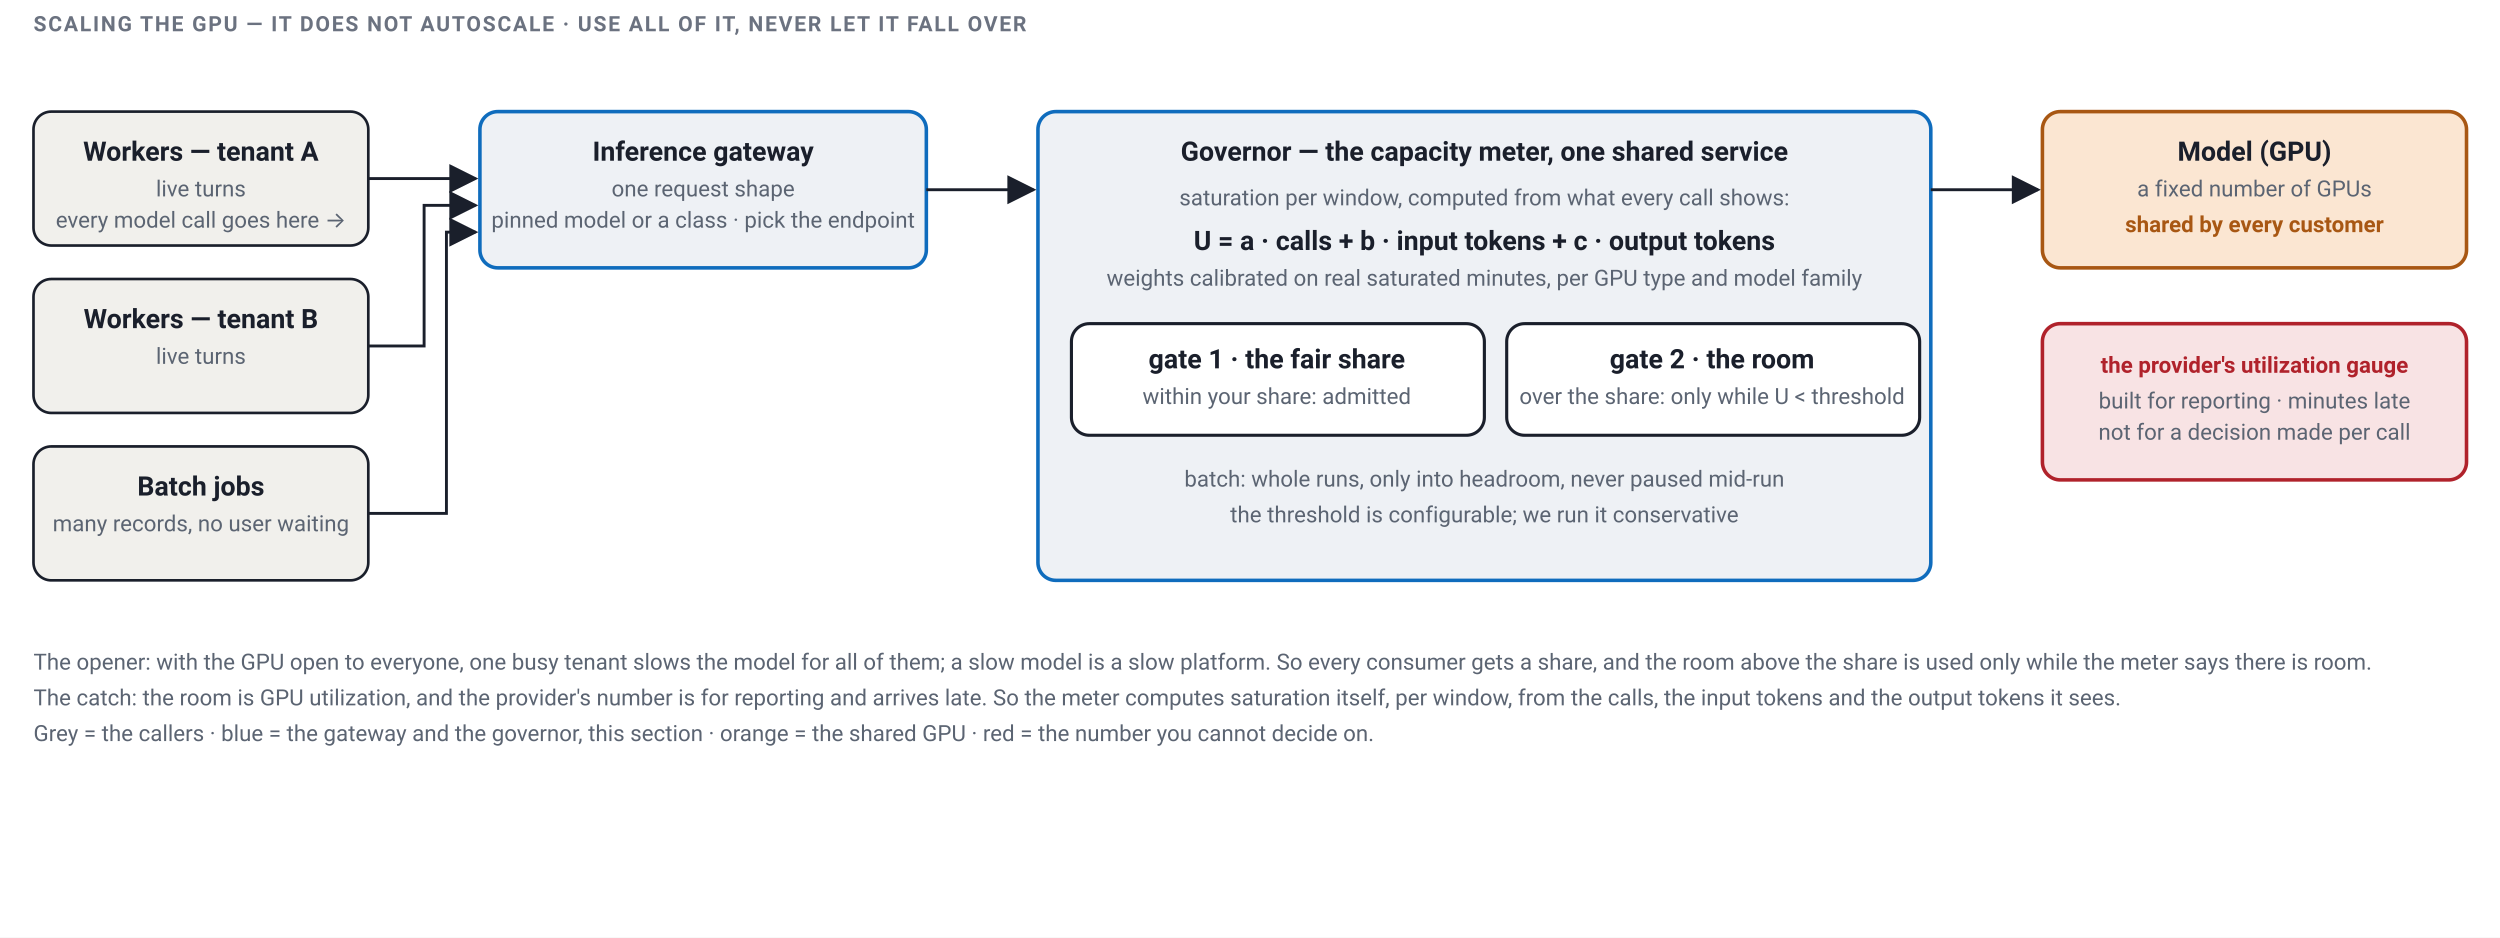
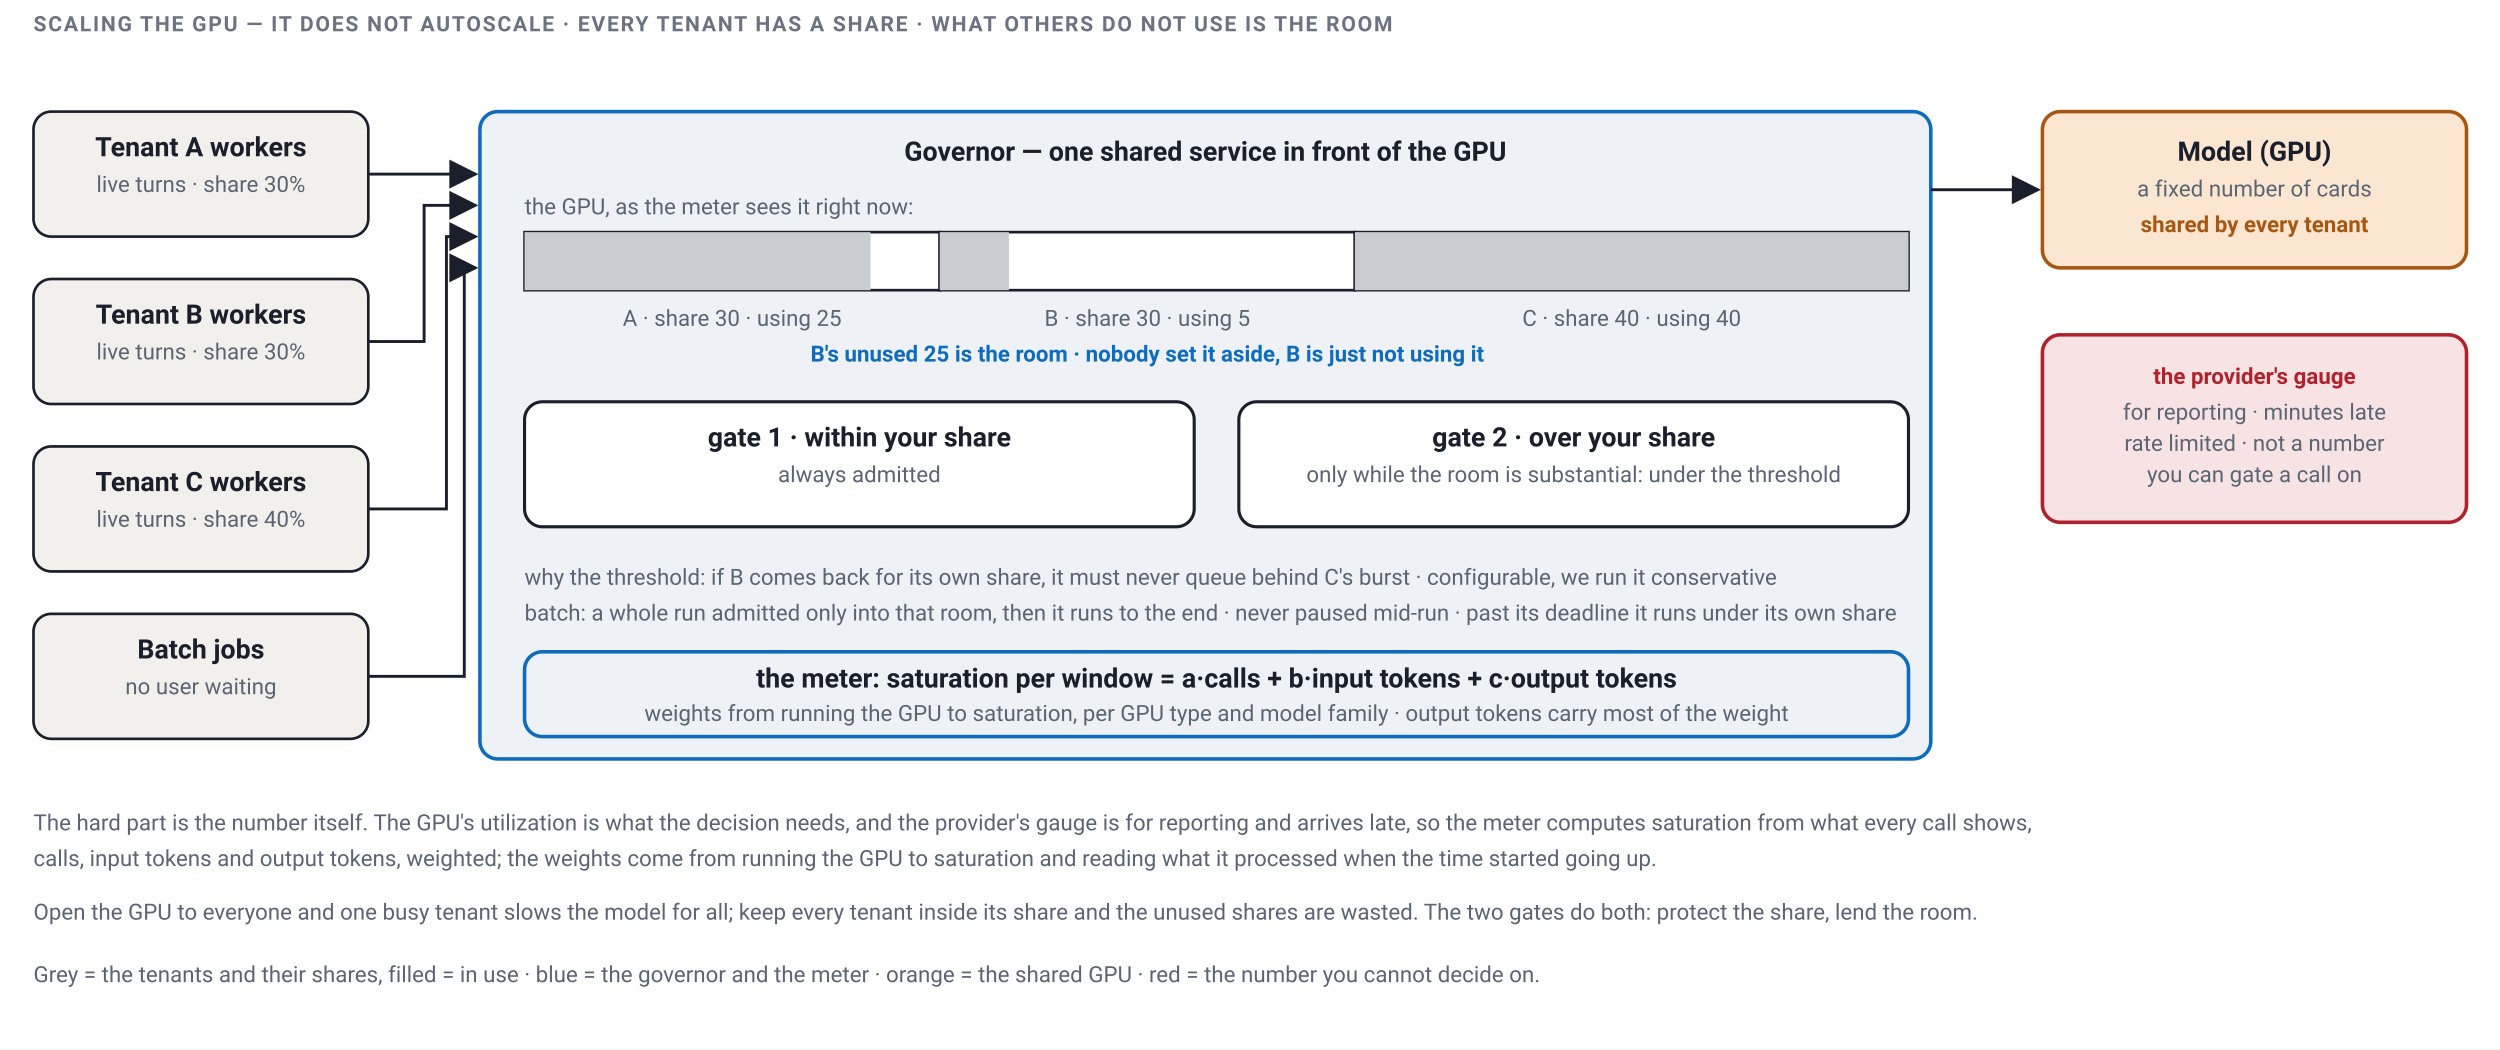
- <svg xmlns="http://www.w3.org/2000/svg" viewBox="0 0 1120 420" style="width:100%;max-width:1120px;font-family:-apple-system,Segoe UI,Roboto,sans-serif;font-size:12px">
+ <svg xmlns="http://www.w3.org/2000/svg" viewBox="0 0 1120 470" style="width:100%;max-width:1120px;font-family:-apple-system,Segoe UI,Roboto,sans-serif;font-size:12px">
  <defs>
    <marker id="ah" markerWidth="10" markerHeight="10" refX="9" refY="5" orient="auto">
      <path d="M0,0 L10,5 L0,10 z" fill="#1a1f2b" />
    </marker>
-     <marker id="ahb" markerWidth="10" markerHeight="10" refX="9" refY="5" orient="auto">
-       <path d="M0,0 L10,5 L0,10 z" fill="#0f6cbd" />
-     </marker>
  </defs>
-   <style>.b{fill:#fff;stroke:#1a1f2b;stroke-width:1.4;rx:8}.s{fill:#f1f0ec;stroke:#1a1f2b;stroke-width:1.2;rx:8}.o{fill:#eef1f5;stroke:#0f6cbd;stroke-width:1.6;rx:8}.mt{fill:#fbe6d2;stroke:#a85713;stroke-width:1.6;rx:8}.wx{fill:#f8e3e4;stroke:#b0222b;stroke-width:1.6;rx:8}.h{fill:#1a1f2b;font-weight:600}.m{fill:#5b6472;font-size:10px}.y{fill:#6b7280;font-size:9.5px;font-weight:700;letter-spacing:.08em}.wm{fill:#a85713;font-size:10px;font-weight:700}.rx{fill:#b0222b;font-size:10px;font-weight:600}.l{stroke:#1a1f2b;stroke-width:1.3;marker-end:url(#ah)}.p{fill:none;stroke:#1a1f2b;stroke-width:1.3;marker-end:url(#ah)}.d{stroke:#0f6cbd;stroke-width:1.3;stroke-dasharray:5 4;marker-end:url(#ahb);fill:none}</style>
-   <rect width="1120" height="420" fill="#fff" />
-   <text class="y" x="15" y="14">SCALING THE GPU — IT DOES NOT AUTOSCALE · USE ALL OF IT, NEVER LET IT FALL OVER</text>
-   <rect class="s" x="15" y="50" width="150" height="60" />
-   <text class="h" x="90" y="72" text-anchor="middle">Workers — tenant A</text>
-   <text class="m" x="90" y="88" text-anchor="middle">live turns</text>
-   <text class="m" x="90" y="102" text-anchor="middle">every model call goes here →</text>
-   <rect class="s" x="15" y="125" width="150" height="60" />
-   <text class="h" x="90" y="147" text-anchor="middle">Workers — tenant B</text>
-   <text class="m" x="90" y="163" text-anchor="middle">live turns</text>
-   <rect class="s" x="15" y="200" width="150" height="60" />
-   <text class="h" x="90" y="222" text-anchor="middle">Batch jobs</text>
-   <text class="m" x="90" y="238" text-anchor="middle">many records, no user waiting</text>
-   <rect class="o" x="215" y="50" width="200" height="70" />
-   <text class="h" x="315" y="72" text-anchor="middle">Inference gateway</text>
-   <text class="m" x="315" y="88" text-anchor="middle">one request shape</text>
-   <text class="m" x="315" y="102" text-anchor="middle">pinned model or a class · pick the endpoint</text>
-   <rect class="o" x="465" y="50" width="400" height="210" />
-   <text class="h" x="665" y="72" text-anchor="middle">Governor — the capacity meter, one shared service</text>
-   <text class="m" x="665" y="92" text-anchor="middle">saturation per window, computed from what every call shows:</text>
-   <text class="h" x="665" y="112" text-anchor="middle">U = a · calls + b · input tokens + c · output tokens</text>
-   <text class="m" x="665" y="128" text-anchor="middle">weights calibrated on real saturated minutes, per GPU type and model family</text>
-   <rect class="b" x="480" y="145" width="185" height="50" />
-   <text class="h" x="572" y="165" text-anchor="middle">gate 1 · the fair share</text>
-   <text class="m" x="572" y="181" text-anchor="middle">within your share: admitted</text>
-   <rect class="b" x="675" y="145" width="185" height="50" />
-   <text class="h" x="767" y="165" text-anchor="middle">gate 2 · the room</text>
-   <text class="m" x="767" y="181" text-anchor="middle">over the share: only while U &lt; threshold</text>
-   <text class="m" x="665" y="218" text-anchor="middle">batch: whole runs, only into headroom, never paused mid-run</text>
-   <text class="m" x="665" y="234" text-anchor="middle">the threshold is configurable; we run it conservative</text>
+   <style>.b{fill:#fff;stroke:#1a1f2b;stroke-width:1.4;rx:8}.s{fill:#f1f0ec;stroke:#1a1f2b;stroke-width:1.2;rx:8}.o{fill:#eef1f5;stroke:#0f6cbd;stroke-width:1.6;rx:8}.mt{fill:#fbe6d2;stroke:#a85713;stroke-width:1.6;rx:8}.wx{fill:#f8e3e4;stroke:#b0222b;stroke-width:1.6;rx:8}.h{fill:#1a1f2b;font-weight:600}.m{fill:#5b6472;font-size:10px}.y{fill:#6b7280;font-size:9.5px;font-weight:700;letter-spacing:.08em}.wm{fill:#a85713;font-size:10px;font-weight:700}.rx{fill:#b0222b;font-size:10px;font-weight:600}.bx{fill:#0f6cbd;font-size:10px;font-weight:600}.l{stroke:#1a1f2b;stroke-width:1.3;marker-end:url(#ah)}.p{fill:none;stroke:#1a1f2b;stroke-width:1.3;marker-end:url(#ah)}</style>
+   <rect width="1120" height="470" fill="#fff" />
+   <text class="y" x="15" y="14">SCALING THE GPU — IT DOES NOT AUTOSCALE · EVERY TENANT HAS A SHARE · WHAT OTHERS DO NOT USE IS THE ROOM</text>
+   <rect class="s" x="15" y="50" width="150" height="56" />
+   <text class="h" x="90" y="70" text-anchor="middle">Tenant A workers</text>
+   <text class="m" x="90" y="86" text-anchor="middle">live turns · share 30%</text>
+   <rect class="s" x="15" y="125" width="150" height="56" />
+   <text class="h" x="90" y="145" text-anchor="middle">Tenant B workers</text>
+   <text class="m" x="90" y="161" text-anchor="middle">live turns · share 30%</text>
+   <rect class="s" x="15" y="200" width="150" height="56" />
+   <text class="h" x="90" y="220" text-anchor="middle">Tenant C workers</text>
+   <text class="m" x="90" y="236" text-anchor="middle">live turns · share 40%</text>
+   <rect class="s" x="15" y="275" width="150" height="56" />
+   <text class="h" x="90" y="295" text-anchor="middle">Batch jobs</text>
+   <text class="m" x="90" y="311" text-anchor="middle">no user waiting</text>
+   <rect class="o" x="215" y="50" width="650" height="290" />
+   <text class="h" x="540" y="72" text-anchor="middle">Governor — one shared service in front of the GPU</text>
+   <text class="m" x="235" y="96">the GPU, as the meter sees it right now:</text>
+   <rect x="235" y="104" width="186" height="26" fill="#fff" stroke="#1a1f2b" stroke-width="1.2" />
+   <rect x="235" y="104" width="155" height="26" fill="#c9ccd1" />
+   <rect x="421" y="104" width="186" height="26" fill="#fff" stroke="#1a1f2b" stroke-width="1.2" />
+   <rect x="421" y="104" width="31" height="26" fill="#c9ccd1" />
+   <rect x="607" y="104" width="248" height="26" fill="#fff" stroke="#1a1f2b" stroke-width="1.2" />
+   <rect x="607" y="104" width="248" height="26" fill="#c9ccd1" />
+   <text class="m" x="328" y="146" text-anchor="middle">A · share 30 · using 25</text>
+   <text class="m" x="514" y="146" text-anchor="middle">B · share 30 · using 5</text>
+   <text class="m" x="731" y="146" text-anchor="middle">C · share 40 · using 40</text>
+   <text class="bx" x="514" y="162" text-anchor="middle">B's unused 25 is the room · nobody set it aside, B is just not using it</text>
+   <rect class="b" x="235" y="180" width="300" height="56" />
+   <text class="h" x="385" y="200" text-anchor="middle">gate 1 · within your share</text>
+   <text class="m" x="385" y="216" text-anchor="middle">always admitted</text>
+   <rect class="b" x="555" y="180" width="300" height="56" />
+   <text class="h" x="705" y="200" text-anchor="middle">gate 2 · over your share</text>
+   <text class="m" x="705" y="216" text-anchor="middle">only while the room is substantial: under the threshold</text>
+   <text class="m" x="235" y="262">why the threshold: if B comes back for its own share, it must never queue behind C's burst · configurable, we run it conservative</text>
+   <text class="m" x="235" y="278">batch: a whole run admitted only into that room, then it runs to the end · never paused mid-run · past its deadline it runs under its own share</text>
+   <rect class="o" x="235" y="292" width="620" height="38" />
+   <text class="h" x="545" y="308" text-anchor="middle">the meter: saturation per window = a·calls + b·input tokens + c·output tokens</text>
+   <text class="m" x="545" y="323" text-anchor="middle">weights from running the GPU to saturation, per GPU type and model family · output tokens carry most of the weight</text>
  <rect class="mt" x="915" y="50" width="190" height="70" />
  <text class="h" x="1010" y="72" text-anchor="middle">Model (GPU)</text>
-   <text class="m" x="1010" y="88" text-anchor="middle">a fixed number of GPUs</text>
-   <text class="wm" x="1010" y="104" text-anchor="middle">shared by every customer</text>
-   <rect class="wx" x="915" y="145" width="190" height="70" />
-   <text class="rx" x="1010" y="167" text-anchor="middle">the provider's utilization gauge</text>
-   <text class="m" x="1010" y="183" text-anchor="middle">built for reporting · minutes late</text>
-   <text class="m" x="1010" y="197" text-anchor="middle">not for a decision made per call</text>
-   <line class="l" x1="165" y1="80" x2="213" y2="80" />
-   <path class="p" d="M165,155 L190,155 L190,92 L213,92" />
-   <path class="p" d="M165,230 L200,230 L200,104 L213,104" />
-   <line class="l" x1="415" y1="85" x2="463" y2="85" />
+   <text class="m" x="1010" y="88" text-anchor="middle">a fixed number of cards</text>
+   <text class="wm" x="1010" y="104" text-anchor="middle">shared by every tenant</text>
+   <rect class="wx" x="915" y="150" width="190" height="84" />
+   <text class="rx" x="1010" y="172" text-anchor="middle">the provider's gauge</text>
+   <text class="m" x="1010" y="188" text-anchor="middle">for reporting · minutes late</text>
+   <text class="m" x="1010" y="202" text-anchor="middle">rate limited · not a number</text>
+   <text class="m" x="1010" y="216" text-anchor="middle">you can gate a call on</text>
+   <line class="l" x1="165" y1="78" x2="213" y2="78" />
+   <path class="p" d="M165,153 L190,153 L190,92 L213,92" />
+   <path class="p" d="M165,228 L200,228 L200,106 L213,106" />
+   <path class="p" d="M165,303 L208,303 L208,120 L213,120" />
  <line class="l" x1="865" y1="85" x2="913" y2="85" />
-   <text class="m" x="15" y="300">The opener: with the GPU open to everyone, one busy tenant slows the model for all of them; a slow model is a slow platform. So every consumer gets a share, and the room above the share is used only while the meter says there is room.</text>
-   <text class="m" x="15" y="316">The catch: the room is GPU utilization, and the provider's number is for reporting and arrives late. So the meter computes saturation itself, per window, from the calls, the input tokens and the output tokens it sees.</text>
-   <text class="m" x="15" y="332">Grey = the callers · blue = the gateway and the governor, this section · orange = the shared GPU · red = the number you cannot decide on.</text>
+   <text class="m" x="15" y="372">The hard part is the number itself. The GPU's utilization is what the decision needs, and the provider's gauge is for reporting and arrives late, so the meter computes saturation from what every call shows,</text>
+   <text class="m" x="15" y="388">calls, input tokens and output tokens, weighted; the weights come from running the GPU to saturation and reading what it processed when the time started going up.</text>
+   <text class="m" x="15" y="412">Open the GPU to everyone and one busy tenant slows the model for all; keep every tenant inside its share and the unused shares are wasted. The two gates do both: protect the share, lend the room.</text>
+   <text class="m" x="15" y="440">Grey = the tenants and their shares, filled = in use · blue = the governor and the meter · orange = the shared GPU · red = the number you cannot decide on.</text>
</svg>
